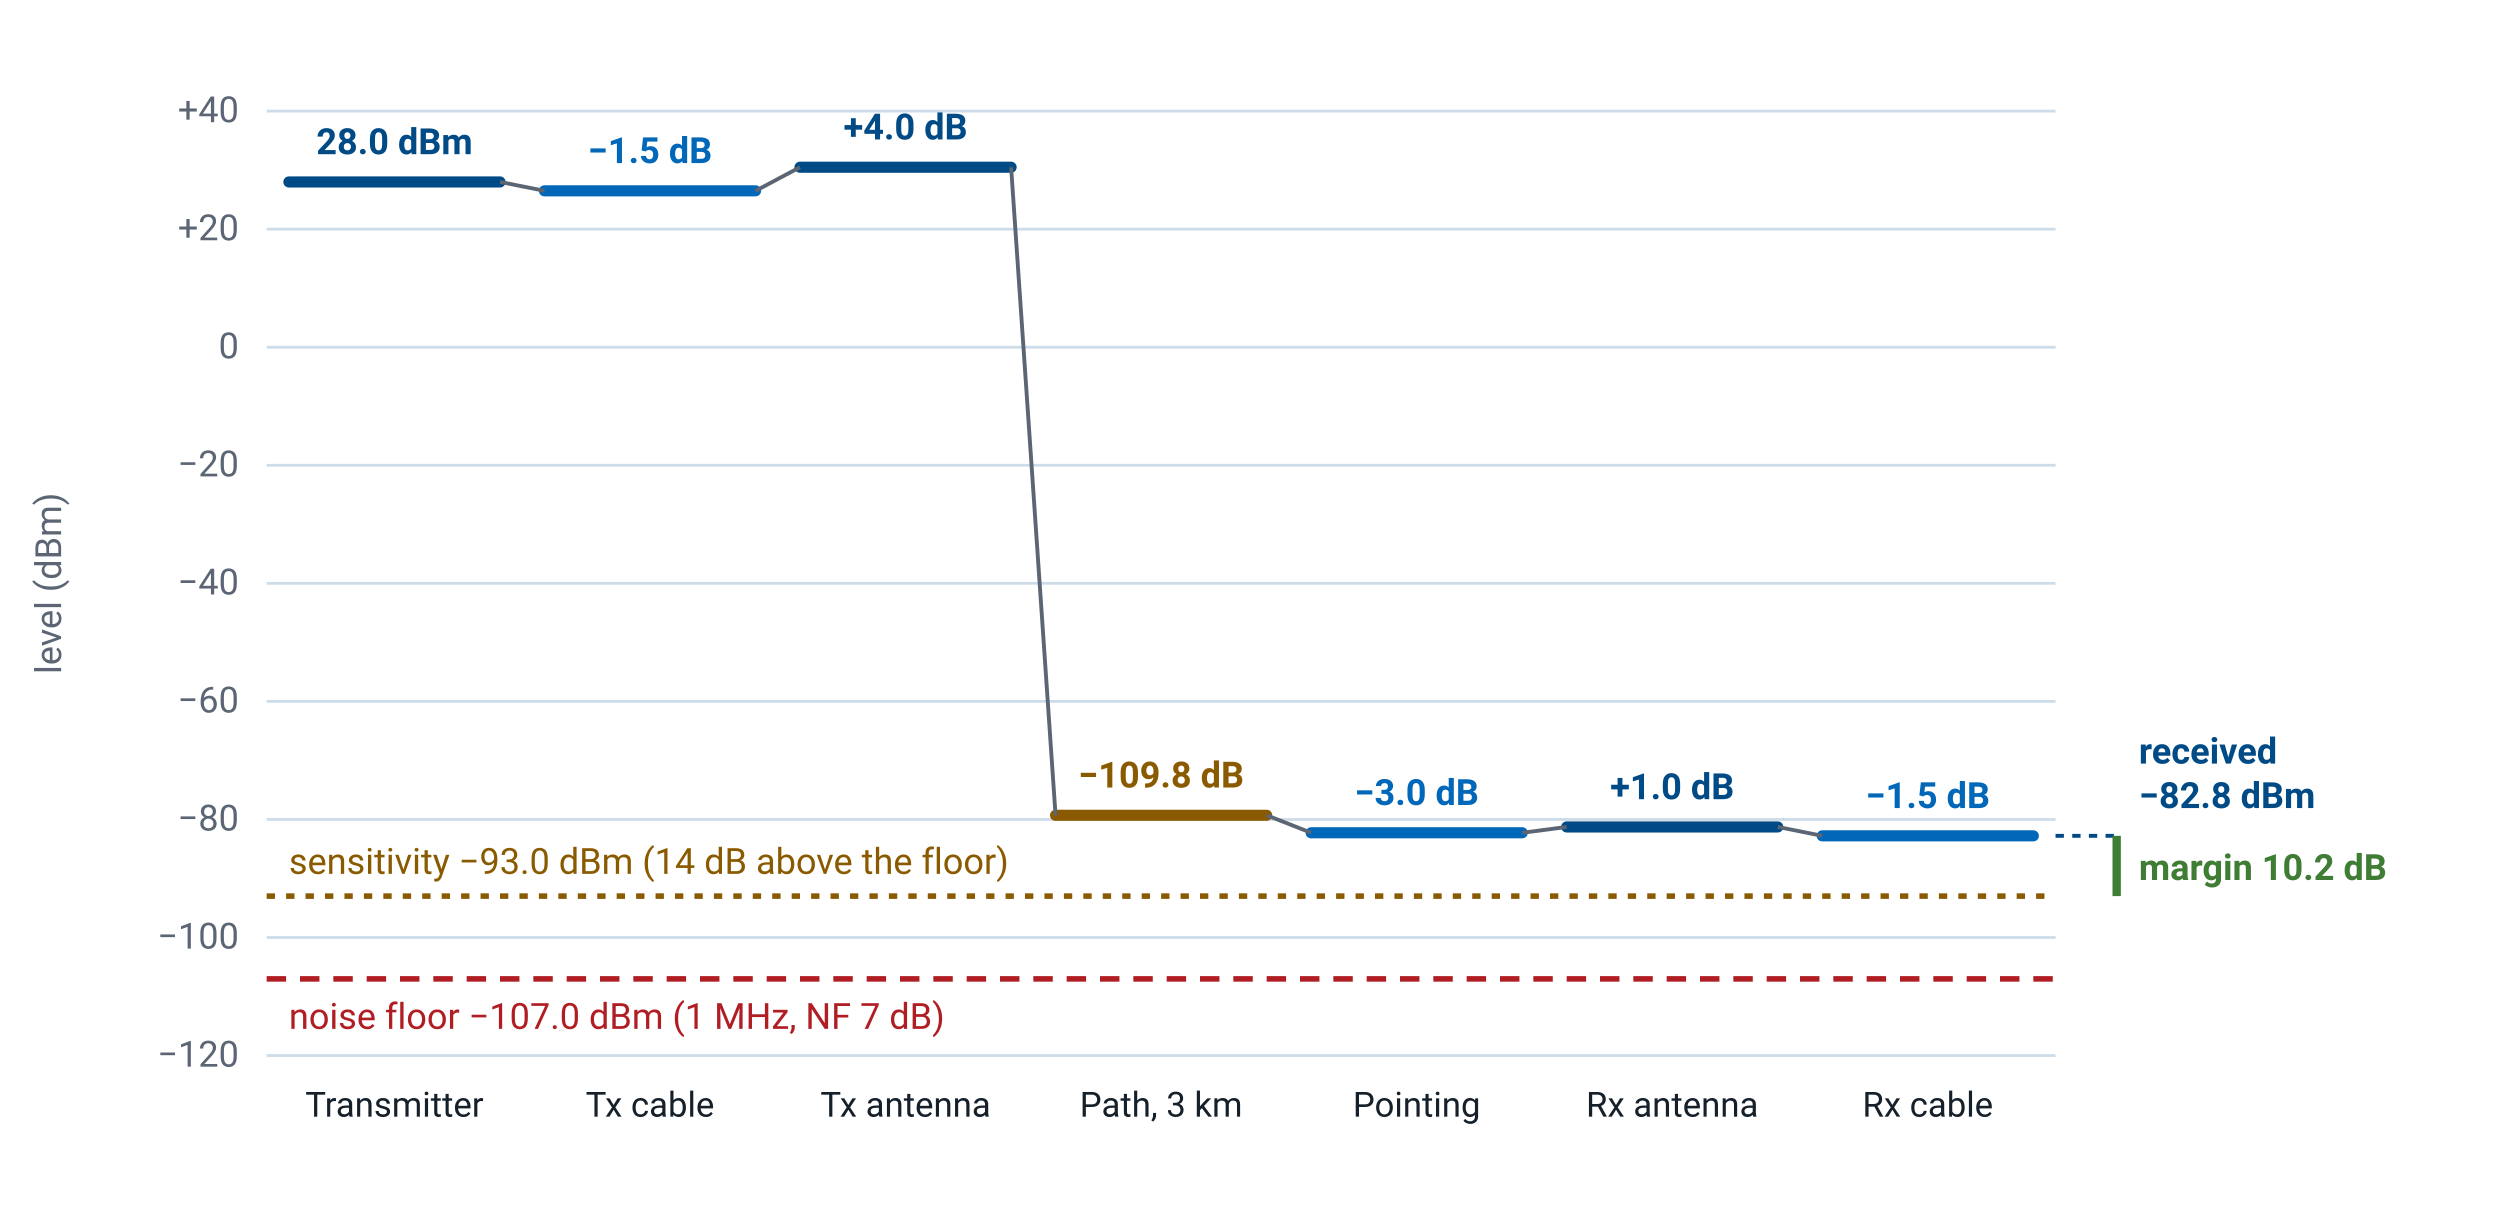
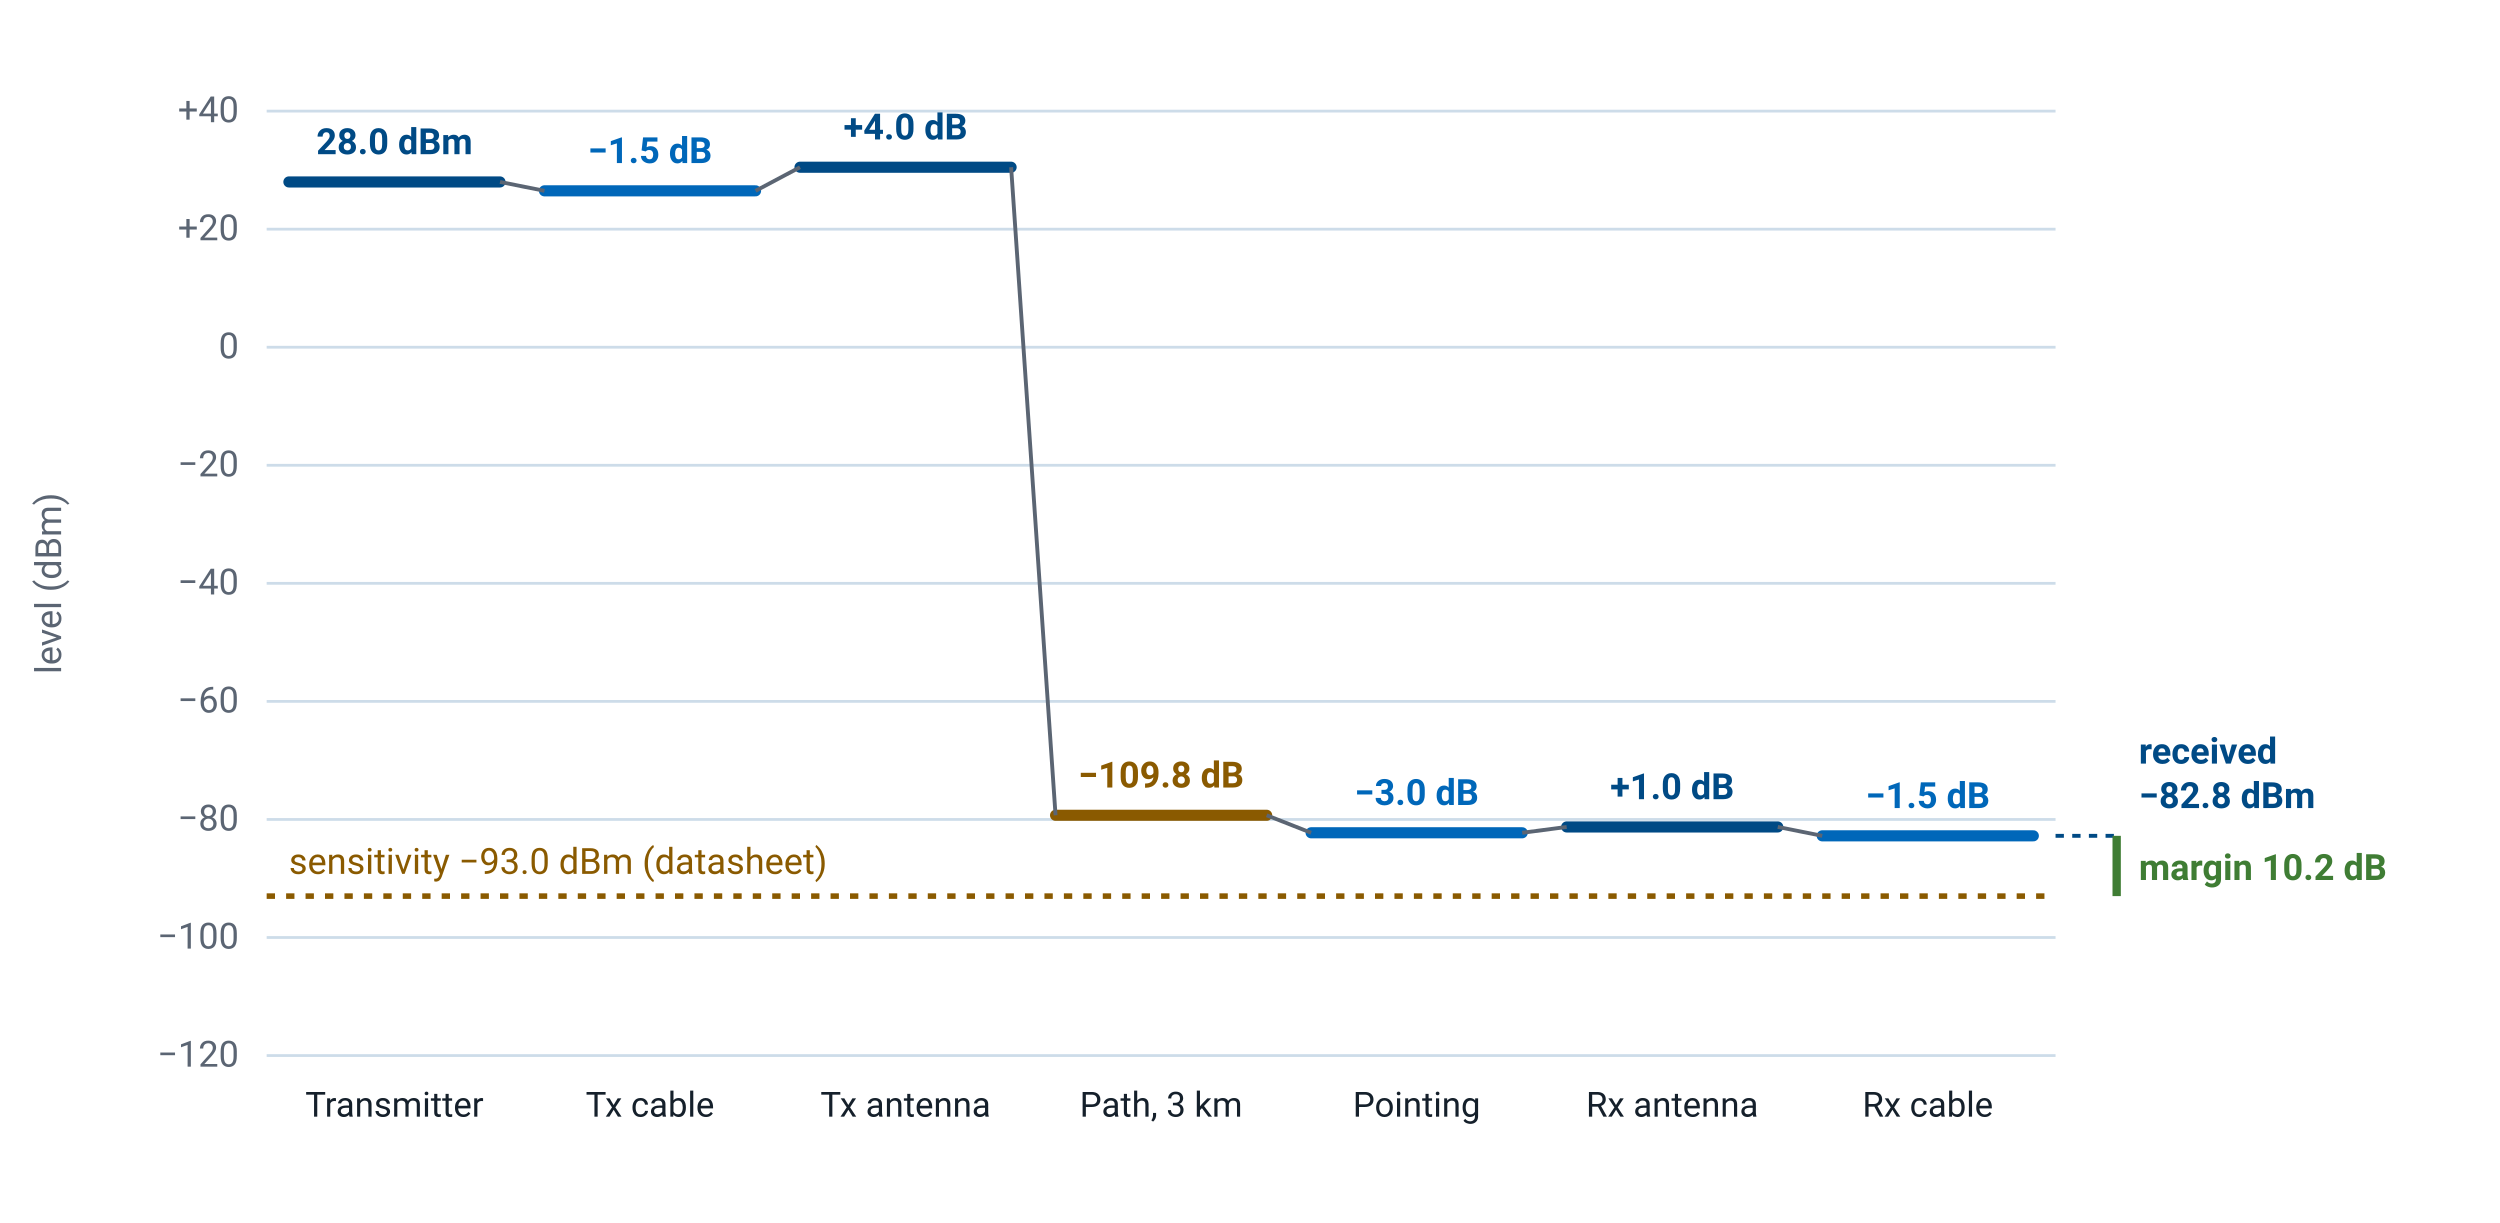
- <svg xmlns="http://www.w3.org/2000/svg" font-family="'Source Sans Pro', 'Segoe UI', Roboto, Helvetica, Arial, sans-serif" viewBox="0 0 900 440" role="img" aria-label="Level diagram of a 2.45 GHz drone link: 28.0 dBm leaves the transmitter, the 3 km path removes 109.8 dB, and −82.8 dBm reaches the receiver, 10.2 dB above the −93.0 dBm sensitivity and 24.2 dB above the −107.0 dBm noise floor">
+ <svg xmlns="http://www.w3.org/2000/svg" font-family="'Source Sans Pro', 'Segoe UI', Roboto, Helvetica, Arial, sans-serif" viewBox="0 0 900 440" role="img" aria-label="Level diagram of a 2.45 GHz drone link: 28.0 dBm leaves the transmitter, the 3 km path removes 109.8 dB, and −82.8 dBm reaches the receiver, 10.2 dB above the receiver's −93.0 dBm datasheet sensitivity">
  <line x1="96" y1="380.0" x2="740" y2="380.0" stroke="#cddce9" stroke-width="1" />
  <text x="86" y="384.0" font-size="13" fill="#5b6573" text-anchor="end">−120</text>
  <line x1="96" y1="337.5" x2="740" y2="337.5" stroke="#cddce9" stroke-width="1" />
  <text x="86" y="341.5" font-size="13" fill="#5b6573" text-anchor="end">−100</text>
  <line x1="96" y1="295.0" x2="740" y2="295.0" stroke="#cddce9" stroke-width="1" />
  <text x="86" y="299.0" font-size="13" fill="#5b6573" text-anchor="end">−80</text>
  <line x1="96" y1="252.5" x2="740" y2="252.5" stroke="#cddce9" stroke-width="1" />
  <text x="86" y="256.5" font-size="13" fill="#5b6573" text-anchor="end">−60</text>
  <line x1="96" y1="210.0" x2="740" y2="210.0" stroke="#cddce9" stroke-width="1" />
  <text x="86" y="214.0" font-size="13" fill="#5b6573" text-anchor="end">−40</text>
  <line x1="96" y1="167.5" x2="740" y2="167.5" stroke="#cddce9" stroke-width="1" />
  <text x="86" y="171.5" font-size="13" fill="#5b6573" text-anchor="end">−20</text>
  <line x1="96" y1="125.0" x2="740" y2="125.0" stroke="#cddce9" stroke-width="1" />
  <text x="86" y="129.0" font-size="13" fill="#5b6573" text-anchor="end">0</text>
  <line x1="96" y1="82.5" x2="740" y2="82.5" stroke="#cddce9" stroke-width="1" />
  <text x="86" y="86.5" font-size="13" fill="#5b6573" text-anchor="end">+20</text>
  <line x1="96" y1="40.0" x2="740" y2="40.0" stroke="#cddce9" stroke-width="1" />
  <text x="86" y="44.0" font-size="13" fill="#5b6573" text-anchor="end">+40</text>
  <text x="22" y="210" font-size="13" fill="#5b6573" text-anchor="middle" transform="rotate(-90 22 210)">level (dBm)</text>
-   <line x1="96" y1="352.4" x2="740" y2="352.4" stroke="#b01e24" stroke-width="2" stroke-dasharray="7 5" />
-   <text x="104" y="370.4" font-size="13" fill="#b01e24">noise floor −107.0 dBm (1 MHz, NF 7 dB)</text>
  <line x1="96" y1="322.6" x2="740" y2="322.6" stroke="#8a5a00" stroke-width="2" stroke-dasharray="3 4" />
-   <text x="104" y="314.6" font-size="13" fill="#8a5a00">sensitivity −93.0 dBm (14 dB above the floor)</text>
+   <text x="104" y="314.6" font-size="13" fill="#8a5a00">sensitivity −93.0 dBm (datasheet)</text>
  <line x1="104.0" y1="65.5" x2="180.0" y2="65.5" stroke="#004a85" stroke-width="4" stroke-linecap="round" />
  <text x="142.0" y="55.5" font-size="13" font-weight="700" fill="#004a85" text-anchor="middle">28.0 dBm</text>
  <text x="142.0" y="402" font-size="12.5" fill="#15202b" text-anchor="middle">Transmitter</text>
  <line x1="196.0" y1="68.7" x2="272.0" y2="68.7" stroke="#0067b9" stroke-width="4" stroke-linecap="round" />
  <line x1="180.0" y1="65.5" x2="196.0" y2="68.7" stroke="#5b6573" stroke-width="1.4" />
  <text x="234.0" y="58.7" font-size="13" font-weight="700" fill="#0067b9" text-anchor="middle">−1.5 dB</text>
  <text x="234.0" y="402" font-size="12.5" fill="#15202b" text-anchor="middle">Tx cable</text>
  <line x1="288.0" y1="60.2" x2="364.0" y2="60.2" stroke="#004a85" stroke-width="4" stroke-linecap="round" />
  <line x1="272.0" y1="68.7" x2="288.0" y2="60.2" stroke="#5b6573" stroke-width="1.4" />
  <text x="326.0" y="50.2" font-size="13" font-weight="700" fill="#004a85" text-anchor="middle">+4.0 dB</text>
  <text x="326.0" y="402" font-size="12.5" fill="#15202b" text-anchor="middle">Tx antenna</text>
  <line x1="380.0" y1="293.5" x2="456.0" y2="293.5" stroke="#8a5a00" stroke-width="4" stroke-linecap="round" />
  <line x1="364.0" y1="60.2" x2="380.0" y2="293.5" stroke="#5b6573" stroke-width="1.4" />
  <text x="418.0" y="283.5" font-size="13" font-weight="700" fill="#8a5a00" text-anchor="middle">−109.8 dB</text>
  <text x="418.0" y="402" font-size="12.5" fill="#15202b" text-anchor="middle">Path, 3 km</text>
  <line x1="472.0" y1="299.8" x2="548.0" y2="299.8" stroke="#0067b9" stroke-width="4" stroke-linecap="round" />
  <line x1="456.0" y1="293.5" x2="472.0" y2="299.8" stroke="#5b6573" stroke-width="1.4" />
  <text x="510.0" y="289.8" font-size="13" font-weight="700" fill="#0067b9" text-anchor="middle">−3.0 dB</text>
  <text x="510.0" y="402" font-size="12.5" fill="#15202b" text-anchor="middle">Pointing</text>
  <line x1="564.0" y1="297.7" x2="640.0" y2="297.7" stroke="#004a85" stroke-width="4" stroke-linecap="round" />
  <line x1="548.0" y1="299.8" x2="564.0" y2="297.7" stroke="#5b6573" stroke-width="1.4" />
  <text x="602.0" y="287.7" font-size="13" font-weight="700" fill="#004a85" text-anchor="middle">+1.0 dB</text>
  <text x="602.0" y="402" font-size="12.5" fill="#15202b" text-anchor="middle">Rx antenna</text>
  <line x1="656.0" y1="300.9" x2="732.0" y2="300.9" stroke="#0067b9" stroke-width="4" stroke-linecap="round" />
  <line x1="640.0" y1="297.7" x2="656.0" y2="300.9" stroke="#5b6573" stroke-width="1.4" />
  <text x="694.0" y="290.9" font-size="13" font-weight="700" fill="#0067b9" text-anchor="middle">−1.5 dB</text>
  <text x="694.0" y="402" font-size="12.5" fill="#15202b" text-anchor="middle">Rx cable</text>
  <line x1="740" y1="300.9" x2="762" y2="300.9" stroke="#004a85" stroke-width="1.4" stroke-dasharray="3 3" />
  <text x="770" y="274.9" font-size="13" font-weight="700" fill="#004a85">received</text>
  <text x="770" y="290.9" font-size="13" font-weight="700" fill="#004a85">−82.8 dBm</text>
  <line x1="762" y1="300.9" x2="762" y2="322.6" stroke="#3f7d34" stroke-width="3" />
  <text x="770" y="316.8" font-size="13" font-weight="700" fill="#3f7d34">margin 10.2 dB</text>
</svg>
